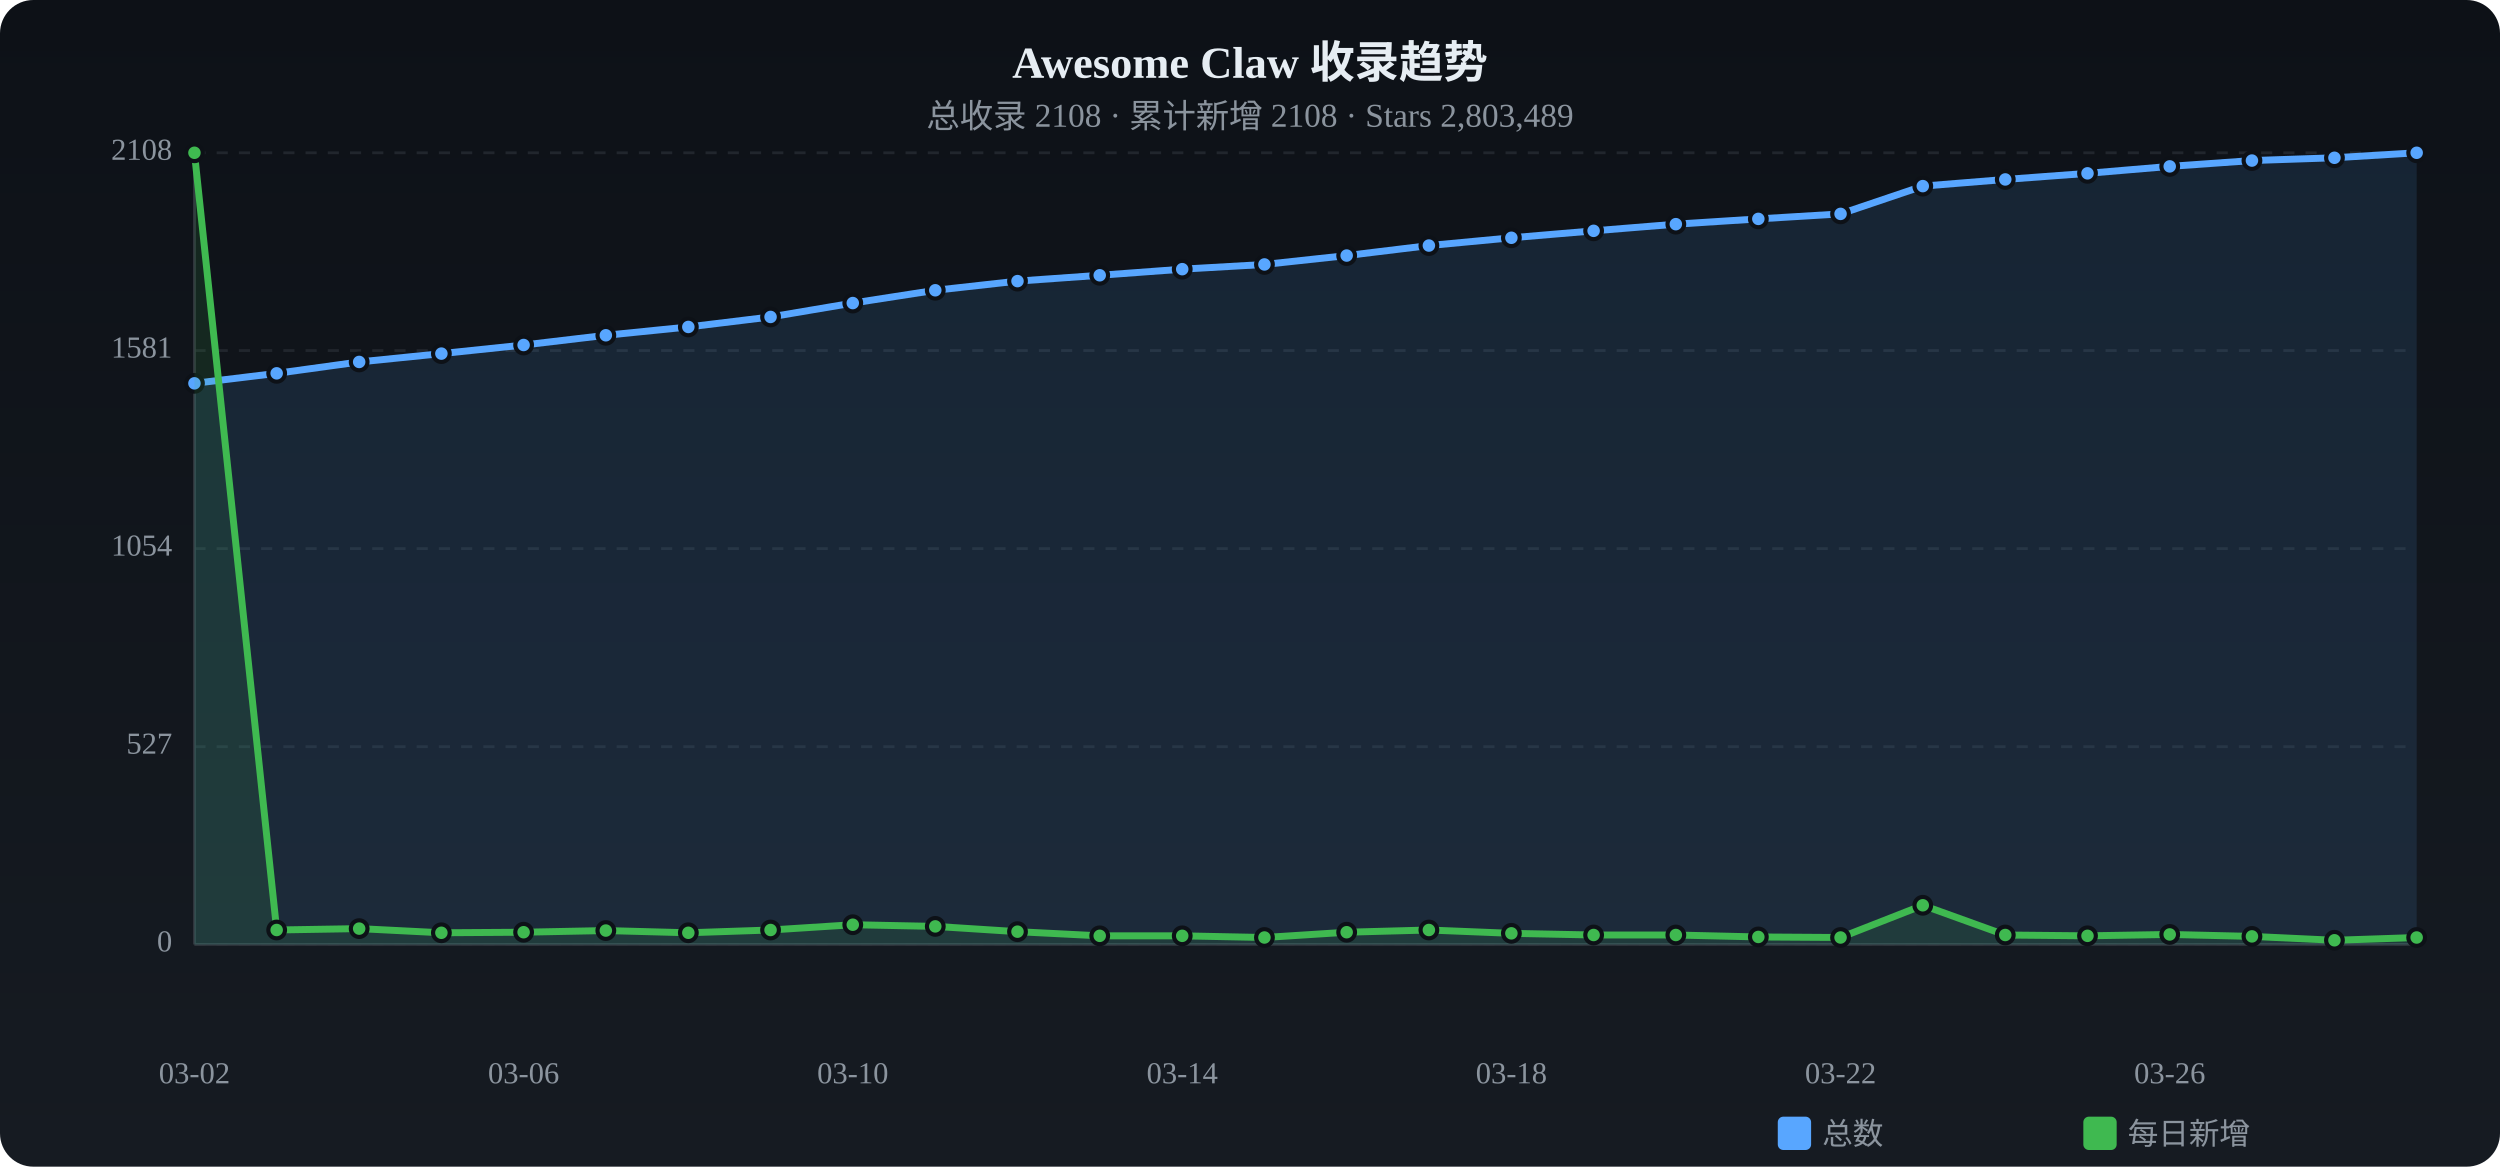
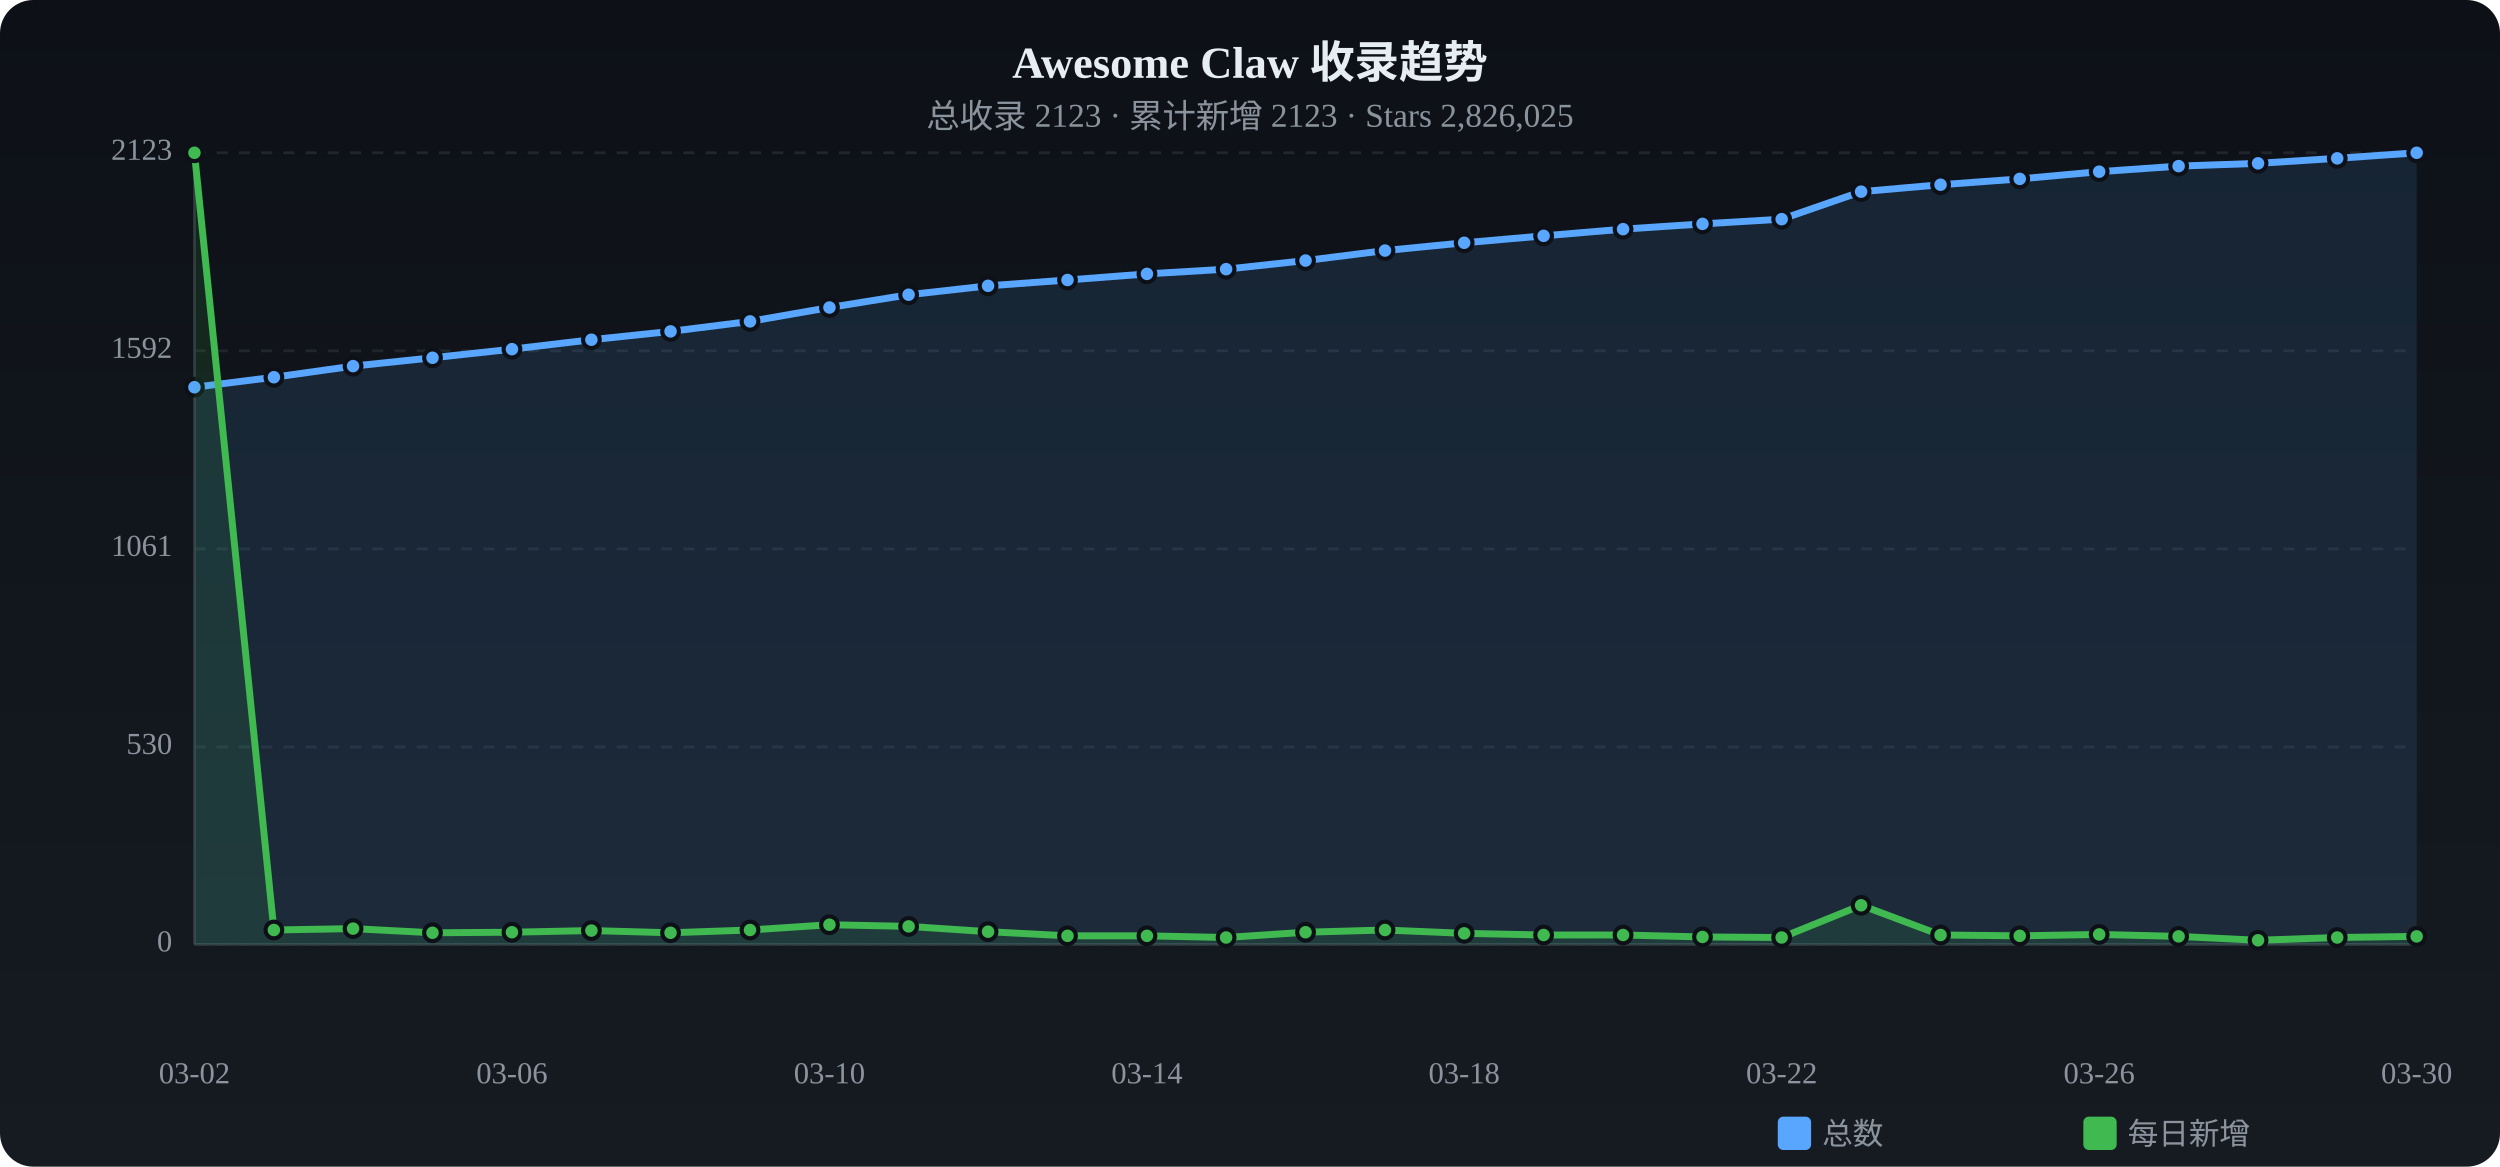
<svg xmlns="http://www.w3.org/2000/svg" viewBox="0 0 900 420" width="900" height="420">
  <defs>
    <linearGradient id="tbg" x1="0%" y1="0%" x2="0%" y2="100%">
      <stop offset="0%" stop-color="#0d1117" />
      <stop offset="100%" stop-color="#161b22" />
    </linearGradient>
  </defs>
  <rect width="900" height="420" rx="12" fill="url(#tbg)" />
  <text x="450.0" y="28" text-anchor="middle" fill="#e6edf3" font-size="16" font-weight="bold">Awesome Claw 收录趋势</text>
-   <text x="450.0" y="46" text-anchor="middle" fill="#8b949e" font-size="12">总收录 2108 · 累计新增 2108 · Stars 2,803,489</text>
+   <text x="450.0" y="46" text-anchor="middle" fill="#8b949e" font-size="12">总收录 2123 · 累计新增 2123 · Stars 2,826,025</text>
  <text x="62" y="340.0" text-anchor="end" fill="#8b949e" font-size="11" dominant-baseline="middle">0</text>
  <line x1="70" y1="340.0" x2="870" y2="340.0" stroke="#21262d" stroke-dasharray="4 4" />
-   <text x="62" y="268.8" text-anchor="end" fill="#8b949e" font-size="11" dominant-baseline="middle">527</text>
-   <line x1="70" y1="268.8" x2="870" y2="268.8" stroke="#21262d" stroke-dasharray="4 4" />
-   <text x="62" y="197.5" text-anchor="end" fill="#8b949e" font-size="11" dominant-baseline="middle">1054</text>
-   <line x1="70" y1="197.5" x2="870" y2="197.5" stroke="#21262d" stroke-dasharray="4 4" />
-   <text x="62" y="126.2" text-anchor="end" fill="#8b949e" font-size="11" dominant-baseline="middle">1581</text>
-   <line x1="70" y1="126.2" x2="870" y2="126.2" stroke="#21262d" stroke-dasharray="4 4" />
-   <text x="62" y="55.0" text-anchor="end" fill="#8b949e" font-size="11" dominant-baseline="middle">2108</text>
+   <text x="62" y="268.9" text-anchor="end" fill="#8b949e" font-size="11" dominant-baseline="middle">530</text>
+   <line x1="70" y1="268.9" x2="870" y2="268.9" stroke="#21262d" stroke-dasharray="4 4" />
+   <text x="62" y="197.6" text-anchor="end" fill="#8b949e" font-size="11" dominant-baseline="middle">1061</text>
+   <line x1="70" y1="197.6" x2="870" y2="197.6" stroke="#21262d" stroke-dasharray="4 4" />
+   <text x="62" y="126.3" text-anchor="end" fill="#8b949e" font-size="11" dominant-baseline="middle">1592</text>
+   <line x1="70" y1="126.3" x2="870" y2="126.3" stroke="#21262d" stroke-dasharray="4 4" />
+   <text x="62" y="55.0" text-anchor="end" fill="#8b949e" font-size="11" dominant-baseline="middle">2123</text>
  <line x1="70" y1="55.0" x2="870" y2="55.0" stroke="#21262d" stroke-dasharray="4 4" />
  <line x1="70" y1="55" x2="70" y2="340" stroke="#30363d" />
  <line x1="70" y1="340" x2="870" y2="340" stroke="#30363d" />
-   <path d="M70.0,138.0 L99.6,134.4 L129.3,130.3 L158.9,127.3 L188.5,124.2 L218.1,120.7 L247.8,117.7 L277.4,114.1 L307.0,109.1 L336.7,104.5 L366.3,101.2 L395.9,99.1 L425.6,96.9 L455.2,95.2 L484.8,92.0 L514.4,88.4 L544.1,85.6 L573.7,83.1 L603.3,80.7 L633.0,78.8 L662.6,77.0 L692.2,67.0 L721.9,64.6 L751.5,62.4 L781.1,59.9 L810.7,57.8 L840.4,56.8 L870.0,55.0 L870.0,340 L70.0,340 Z" fill="#58a6ff" opacity="0.12" />
-   <polyline points="70.0,138.0 99.6,134.4 129.3,130.3 158.9,127.3 188.5,124.2 218.1,120.7 247.8,117.7 277.4,114.1 307.0,109.1 336.7,104.5 366.3,101.2 395.9,99.1 425.6,96.9 455.2,95.2 484.8,92.0 514.4,88.4 544.1,85.6 573.7,83.1 603.3,80.7 633.0,78.8 662.6,77.0 692.2,67.0 721.9,64.6 751.5,62.4 781.1,59.9 810.7,57.8 840.4,56.8 870.0,55.0" fill="none" stroke="#58a6ff" stroke-width="2.5" stroke-linecap="round" stroke-linejoin="round" />
-   <circle cx="70.0" cy="138.0" r="3" fill="#58a6ff" stroke="#0d1117" stroke-width="1.5" />
-   <circle cx="99.6" cy="134.4" r="3" fill="#58a6ff" stroke="#0d1117" stroke-width="1.5" />
-   <circle cx="129.3" cy="130.3" r="3" fill="#58a6ff" stroke="#0d1117" stroke-width="1.5" />
-   <circle cx="158.9" cy="127.3" r="3" fill="#58a6ff" stroke="#0d1117" stroke-width="1.5" />
-   <circle cx="188.5" cy="124.2" r="3" fill="#58a6ff" stroke="#0d1117" stroke-width="1.5" />
-   <circle cx="218.1" cy="120.7" r="3" fill="#58a6ff" stroke="#0d1117" stroke-width="1.5" />
-   <circle cx="247.8" cy="117.7" r="3" fill="#58a6ff" stroke="#0d1117" stroke-width="1.5" />
-   <circle cx="277.4" cy="114.1" r="3" fill="#58a6ff" stroke="#0d1117" stroke-width="1.5" />
-   <circle cx="307.0" cy="109.1" r="3" fill="#58a6ff" stroke="#0d1117" stroke-width="1.5" />
-   <circle cx="336.7" cy="104.5" r="3" fill="#58a6ff" stroke="#0d1117" stroke-width="1.5" />
-   <circle cx="366.3" cy="101.2" r="3" fill="#58a6ff" stroke="#0d1117" stroke-width="1.5" />
-   <circle cx="395.9" cy="99.1" r="3" fill="#58a6ff" stroke="#0d1117" stroke-width="1.5" />
-   <circle cx="425.6" cy="96.9" r="3" fill="#58a6ff" stroke="#0d1117" stroke-width="1.5" />
-   <circle cx="455.2" cy="95.2" r="3" fill="#58a6ff" stroke="#0d1117" stroke-width="1.5" />
-   <circle cx="484.8" cy="92.0" r="3" fill="#58a6ff" stroke="#0d1117" stroke-width="1.5" />
-   <circle cx="514.4" cy="88.4" r="3" fill="#58a6ff" stroke="#0d1117" stroke-width="1.5" />
-   <circle cx="544.1" cy="85.6" r="3" fill="#58a6ff" stroke="#0d1117" stroke-width="1.5" />
-   <circle cx="573.7" cy="83.1" r="3" fill="#58a6ff" stroke="#0d1117" stroke-width="1.5" />
-   <circle cx="603.3" cy="80.7" r="3" fill="#58a6ff" stroke="#0d1117" stroke-width="1.5" />
-   <circle cx="633.0" cy="78.8" r="3" fill="#58a6ff" stroke="#0d1117" stroke-width="1.5" />
-   <circle cx="662.6" cy="77.0" r="3" fill="#58a6ff" stroke="#0d1117" stroke-width="1.5" />
-   <circle cx="692.2" cy="67.0" r="3" fill="#58a6ff" stroke="#0d1117" stroke-width="1.5" />
-   <circle cx="721.9" cy="64.6" r="3" fill="#58a6ff" stroke="#0d1117" stroke-width="1.5" />
-   <circle cx="751.5" cy="62.4" r="3" fill="#58a6ff" stroke="#0d1117" stroke-width="1.5" />
-   <circle cx="781.1" cy="59.9" r="3" fill="#58a6ff" stroke="#0d1117" stroke-width="1.5" />
-   <circle cx="810.7" cy="57.8" r="3" fill="#58a6ff" stroke="#0d1117" stroke-width="1.5" />
-   <circle cx="840.4" cy="56.8" r="3" fill="#58a6ff" stroke="#0d1117" stroke-width="1.5" />
+   <path d="M70.0,139.4 L98.6,135.8 L127.1,131.8 L155.7,128.8 L184.3,125.7 L212.9,122.3 L241.4,119.3 L270.0,115.7 L298.6,110.7 L327.1,106.1 L355.7,102.9 L384.3,100.8 L412.9,98.6 L441.4,96.9 L470.0,93.8 L498.6,90.2 L527.1,87.4 L555.7,84.9 L584.3,82.5 L612.9,80.6 L641.4,78.9 L670.0,69.0 L698.6,66.5 L727.1,64.4 L755.7,61.8 L784.3,59.8 L812.9,58.8 L841.4,57.0 L870.0,55.0 L870.0,340 L70.0,340 Z" fill="#58a6ff" opacity="0.12" />
+   <polyline points="70.0,139.4 98.6,135.8 127.1,131.8 155.7,128.8 184.3,125.7 212.9,122.3 241.4,119.3 270.0,115.7 298.6,110.7 327.1,106.1 355.7,102.9 384.3,100.8 412.9,98.6 441.4,96.9 470.0,93.8 498.6,90.2 527.1,87.4 555.7,84.9 584.3,82.5 612.9,80.6 641.4,78.9 670.0,69.0 698.6,66.5 727.1,64.4 755.7,61.8 784.3,59.8 812.9,58.8 841.4,57.0 870.0,55.0" fill="none" stroke="#58a6ff" stroke-width="2.5" stroke-linecap="round" stroke-linejoin="round" />
+   <circle cx="70.0" cy="139.4" r="3" fill="#58a6ff" stroke="#0d1117" stroke-width="1.5" />
+   <circle cx="98.6" cy="135.8" r="3" fill="#58a6ff" stroke="#0d1117" stroke-width="1.5" />
+   <circle cx="127.1" cy="131.8" r="3" fill="#58a6ff" stroke="#0d1117" stroke-width="1.5" />
+   <circle cx="155.7" cy="128.8" r="3" fill="#58a6ff" stroke="#0d1117" stroke-width="1.5" />
+   <circle cx="184.3" cy="125.7" r="3" fill="#58a6ff" stroke="#0d1117" stroke-width="1.5" />
+   <circle cx="212.9" cy="122.3" r="3" fill="#58a6ff" stroke="#0d1117" stroke-width="1.5" />
+   <circle cx="241.4" cy="119.3" r="3" fill="#58a6ff" stroke="#0d1117" stroke-width="1.5" />
+   <circle cx="270.0" cy="115.7" r="3" fill="#58a6ff" stroke="#0d1117" stroke-width="1.5" />
+   <circle cx="298.6" cy="110.7" r="3" fill="#58a6ff" stroke="#0d1117" stroke-width="1.5" />
+   <circle cx="327.1" cy="106.1" r="3" fill="#58a6ff" stroke="#0d1117" stroke-width="1.5" />
+   <circle cx="355.7" cy="102.9" r="3" fill="#58a6ff" stroke="#0d1117" stroke-width="1.5" />
+   <circle cx="384.3" cy="100.8" r="3" fill="#58a6ff" stroke="#0d1117" stroke-width="1.5" />
+   <circle cx="412.9" cy="98.6" r="3" fill="#58a6ff" stroke="#0d1117" stroke-width="1.5" />
+   <circle cx="441.4" cy="96.9" r="3" fill="#58a6ff" stroke="#0d1117" stroke-width="1.5" />
+   <circle cx="470.0" cy="93.8" r="3" fill="#58a6ff" stroke="#0d1117" stroke-width="1.5" />
+   <circle cx="498.6" cy="90.2" r="3" fill="#58a6ff" stroke="#0d1117" stroke-width="1.5" />
+   <circle cx="527.1" cy="87.4" r="3" fill="#58a6ff" stroke="#0d1117" stroke-width="1.5" />
+   <circle cx="555.7" cy="84.9" r="3" fill="#58a6ff" stroke="#0d1117" stroke-width="1.5" />
+   <circle cx="584.3" cy="82.5" r="3" fill="#58a6ff" stroke="#0d1117" stroke-width="1.5" />
+   <circle cx="612.9" cy="80.6" r="3" fill="#58a6ff" stroke="#0d1117" stroke-width="1.5" />
+   <circle cx="641.4" cy="78.9" r="3" fill="#58a6ff" stroke="#0d1117" stroke-width="1.5" />
+   <circle cx="670.0" cy="69.0" r="3" fill="#58a6ff" stroke="#0d1117" stroke-width="1.5" />
+   <circle cx="698.6" cy="66.5" r="3" fill="#58a6ff" stroke="#0d1117" stroke-width="1.5" />
+   <circle cx="727.1" cy="64.4" r="3" fill="#58a6ff" stroke="#0d1117" stroke-width="1.5" />
+   <circle cx="755.7" cy="61.8" r="3" fill="#58a6ff" stroke="#0d1117" stroke-width="1.5" />
+   <circle cx="784.3" cy="59.8" r="3" fill="#58a6ff" stroke="#0d1117" stroke-width="1.5" />
+   <circle cx="812.9" cy="58.8" r="3" fill="#58a6ff" stroke="#0d1117" stroke-width="1.5" />
+   <circle cx="841.4" cy="57.0" r="3" fill="#58a6ff" stroke="#0d1117" stroke-width="1.5" />
  <circle cx="870.0" cy="55.0" r="3" fill="#58a6ff" stroke="#0d1117" stroke-width="1.5" />
-   <path d="M70.0,55.0 L99.6,334.8 L129.3,334.3 L158.9,335.8 L188.5,335.6 L218.1,335.0 L247.8,335.8 L277.4,334.8 L307.0,332.9 L336.7,333.5 L366.3,335.4 L395.9,336.9 L425.6,336.9 L455.2,337.5 L484.8,335.6 L514.4,334.8 L544.1,336.0 L573.7,336.6 L603.3,336.6 L633.0,337.3 L662.6,337.5 L692.2,325.9 L721.9,336.6 L751.5,336.9 L781.1,336.4 L810.7,337.1 L840.4,338.5 L870.0,337.5 L870.0,340 L70.0,340 Z" fill="#3fb950" opacity="0.12" />
-   <polyline points="70.0,55.0 99.6,334.8 129.3,334.3 158.9,335.8 188.5,335.6 218.1,335.0 247.8,335.8 277.4,334.8 307.0,332.9 336.7,333.5 366.3,335.4 395.9,336.9 425.6,336.9 455.2,337.5 484.8,335.6 514.4,334.8 544.1,336.0 573.7,336.6 603.3,336.6 633.0,337.3 662.6,337.5 692.2,325.9 721.9,336.6 751.5,336.9 781.1,336.4 810.7,337.1 840.4,338.5 870.0,337.5" fill="none" stroke="#3fb950" stroke-width="2.5" stroke-linecap="round" stroke-linejoin="round" />
+   <path d="M70.0,55.0 L98.6,334.8 L127.1,334.3 L155.7,335.8 L184.3,335.6 L212.9,335.0 L241.4,335.8 L270.0,334.8 L298.6,332.9 L327.1,333.5 L355.7,335.4 L384.3,336.9 L412.9,336.9 L441.4,337.5 L470.0,335.6 L498.6,334.8 L527.1,336.0 L555.7,336.6 L584.3,336.6 L612.9,337.3 L641.4,337.5 L670.0,325.9 L698.6,336.6 L727.1,336.9 L755.7,336.4 L784.3,337.1 L812.9,338.5 L841.4,337.5 L870.0,337.1 L870.0,340 L70.0,340 Z" fill="#3fb950" opacity="0.12" />
+   <polyline points="70.0,55.0 98.6,334.8 127.1,334.3 155.7,335.8 184.3,335.6 212.9,335.0 241.4,335.8 270.0,334.8 298.6,332.9 327.1,333.5 355.7,335.4 384.3,336.9 412.9,336.9 441.4,337.5 470.0,335.6 498.6,334.8 527.1,336.0 555.7,336.6 584.3,336.6 612.9,337.3 641.4,337.5 670.0,325.9 698.6,336.6 727.1,336.9 755.7,336.4 784.3,337.1 812.9,338.5 841.4,337.5 870.0,337.1" fill="none" stroke="#3fb950" stroke-width="2.5" stroke-linecap="round" stroke-linejoin="round" />
  <circle cx="70.0" cy="55.0" r="3" fill="#3fb950" stroke="#0d1117" stroke-width="1.5" />
-   <circle cx="99.6" cy="334.8" r="3" fill="#3fb950" stroke="#0d1117" stroke-width="1.5" />
-   <circle cx="129.3" cy="334.3" r="3" fill="#3fb950" stroke="#0d1117" stroke-width="1.5" />
-   <circle cx="158.9" cy="335.8" r="3" fill="#3fb950" stroke="#0d1117" stroke-width="1.5" />
-   <circle cx="188.5" cy="335.6" r="3" fill="#3fb950" stroke="#0d1117" stroke-width="1.5" />
-   <circle cx="218.1" cy="335.0" r="3" fill="#3fb950" stroke="#0d1117" stroke-width="1.5" />
-   <circle cx="247.8" cy="335.8" r="3" fill="#3fb950" stroke="#0d1117" stroke-width="1.5" />
-   <circle cx="277.4" cy="334.8" r="3" fill="#3fb950" stroke="#0d1117" stroke-width="1.5" />
-   <circle cx="307.0" cy="332.9" r="3" fill="#3fb950" stroke="#0d1117" stroke-width="1.5" />
-   <circle cx="336.7" cy="333.5" r="3" fill="#3fb950" stroke="#0d1117" stroke-width="1.5" />
-   <circle cx="366.3" cy="335.4" r="3" fill="#3fb950" stroke="#0d1117" stroke-width="1.5" />
-   <circle cx="395.9" cy="336.9" r="3" fill="#3fb950" stroke="#0d1117" stroke-width="1.5" />
-   <circle cx="425.6" cy="336.9" r="3" fill="#3fb950" stroke="#0d1117" stroke-width="1.5" />
-   <circle cx="455.2" cy="337.5" r="3" fill="#3fb950" stroke="#0d1117" stroke-width="1.5" />
-   <circle cx="484.8" cy="335.6" r="3" fill="#3fb950" stroke="#0d1117" stroke-width="1.5" />
-   <circle cx="514.4" cy="334.8" r="3" fill="#3fb950" stroke="#0d1117" stroke-width="1.5" />
-   <circle cx="544.1" cy="336.0" r="3" fill="#3fb950" stroke="#0d1117" stroke-width="1.5" />
-   <circle cx="573.7" cy="336.6" r="3" fill="#3fb950" stroke="#0d1117" stroke-width="1.5" />
-   <circle cx="603.3" cy="336.6" r="3" fill="#3fb950" stroke="#0d1117" stroke-width="1.5" />
-   <circle cx="633.0" cy="337.3" r="3" fill="#3fb950" stroke="#0d1117" stroke-width="1.5" />
-   <circle cx="662.6" cy="337.5" r="3" fill="#3fb950" stroke="#0d1117" stroke-width="1.5" />
-   <circle cx="692.2" cy="325.9" r="3" fill="#3fb950" stroke="#0d1117" stroke-width="1.5" />
-   <circle cx="721.9" cy="336.6" r="3" fill="#3fb950" stroke="#0d1117" stroke-width="1.5" />
-   <circle cx="751.5" cy="336.9" r="3" fill="#3fb950" stroke="#0d1117" stroke-width="1.5" />
-   <circle cx="781.1" cy="336.4" r="3" fill="#3fb950" stroke="#0d1117" stroke-width="1.5" />
-   <circle cx="810.7" cy="337.1" r="3" fill="#3fb950" stroke="#0d1117" stroke-width="1.5" />
-   <circle cx="840.4" cy="338.5" r="3" fill="#3fb950" stroke="#0d1117" stroke-width="1.5" />
-   <circle cx="870.0" cy="337.5" r="3" fill="#3fb950" stroke="#0d1117" stroke-width="1.5" />
+   <circle cx="98.6" cy="334.8" r="3" fill="#3fb950" stroke="#0d1117" stroke-width="1.5" />
+   <circle cx="127.1" cy="334.3" r="3" fill="#3fb950" stroke="#0d1117" stroke-width="1.5" />
+   <circle cx="155.7" cy="335.8" r="3" fill="#3fb950" stroke="#0d1117" stroke-width="1.5" />
+   <circle cx="184.3" cy="335.6" r="3" fill="#3fb950" stroke="#0d1117" stroke-width="1.5" />
+   <circle cx="212.9" cy="335.0" r="3" fill="#3fb950" stroke="#0d1117" stroke-width="1.5" />
+   <circle cx="241.4" cy="335.8" r="3" fill="#3fb950" stroke="#0d1117" stroke-width="1.5" />
+   <circle cx="270.0" cy="334.8" r="3" fill="#3fb950" stroke="#0d1117" stroke-width="1.5" />
+   <circle cx="298.6" cy="332.9" r="3" fill="#3fb950" stroke="#0d1117" stroke-width="1.5" />
+   <circle cx="327.1" cy="333.5" r="3" fill="#3fb950" stroke="#0d1117" stroke-width="1.5" />
+   <circle cx="355.7" cy="335.4" r="3" fill="#3fb950" stroke="#0d1117" stroke-width="1.5" />
+   <circle cx="384.3" cy="336.9" r="3" fill="#3fb950" stroke="#0d1117" stroke-width="1.5" />
+   <circle cx="412.9" cy="336.9" r="3" fill="#3fb950" stroke="#0d1117" stroke-width="1.5" />
+   <circle cx="441.4" cy="337.5" r="3" fill="#3fb950" stroke="#0d1117" stroke-width="1.5" />
+   <circle cx="470.0" cy="335.6" r="3" fill="#3fb950" stroke="#0d1117" stroke-width="1.5" />
+   <circle cx="498.6" cy="334.8" r="3" fill="#3fb950" stroke="#0d1117" stroke-width="1.5" />
+   <circle cx="527.1" cy="336.0" r="3" fill="#3fb950" stroke="#0d1117" stroke-width="1.5" />
+   <circle cx="555.7" cy="336.6" r="3" fill="#3fb950" stroke="#0d1117" stroke-width="1.5" />
+   <circle cx="584.3" cy="336.6" r="3" fill="#3fb950" stroke="#0d1117" stroke-width="1.5" />
+   <circle cx="612.9" cy="337.3" r="3" fill="#3fb950" stroke="#0d1117" stroke-width="1.5" />
+   <circle cx="641.4" cy="337.5" r="3" fill="#3fb950" stroke="#0d1117" stroke-width="1.5" />
+   <circle cx="670.0" cy="325.9" r="3" fill="#3fb950" stroke="#0d1117" stroke-width="1.5" />
+   <circle cx="698.6" cy="336.6" r="3" fill="#3fb950" stroke="#0d1117" stroke-width="1.5" />
+   <circle cx="727.1" cy="336.9" r="3" fill="#3fb950" stroke="#0d1117" stroke-width="1.5" />
+   <circle cx="755.7" cy="336.4" r="3" fill="#3fb950" stroke="#0d1117" stroke-width="1.5" />
+   <circle cx="784.3" cy="337.1" r="3" fill="#3fb950" stroke="#0d1117" stroke-width="1.5" />
+   <circle cx="812.9" cy="338.5" r="3" fill="#3fb950" stroke="#0d1117" stroke-width="1.5" />
+   <circle cx="841.4" cy="337.5" r="3" fill="#3fb950" stroke="#0d1117" stroke-width="1.5" />
+   <circle cx="870.0" cy="337.1" r="3" fill="#3fb950" stroke="#0d1117" stroke-width="1.5" />
  <text x="70.0" y="390" text-anchor="middle" fill="#8b949e" font-size="11">03-02</text>
-   <text x="188.5" y="390" text-anchor="middle" fill="#8b949e" font-size="11">03-06</text>
-   <text x="307.0" y="390" text-anchor="middle" fill="#8b949e" font-size="11">03-10</text>
-   <text x="425.6" y="390" text-anchor="middle" fill="#8b949e" font-size="11">03-14</text>
-   <text x="544.1" y="390" text-anchor="middle" fill="#8b949e" font-size="11">03-18</text>
-   <text x="662.6" y="390" text-anchor="middle" fill="#8b949e" font-size="11">03-22</text>
-   <text x="781.1" y="390" text-anchor="middle" fill="#8b949e" font-size="11">03-26</text>
+   <text x="184.3" y="390" text-anchor="middle" fill="#8b949e" font-size="11">03-06</text>
+   <text x="298.6" y="390" text-anchor="middle" fill="#8b949e" font-size="11">03-10</text>
+   <text x="412.9" y="390" text-anchor="middle" fill="#8b949e" font-size="11">03-14</text>
+   <text x="527.1" y="390" text-anchor="middle" fill="#8b949e" font-size="11">03-18</text>
+   <text x="641.4" y="390" text-anchor="middle" fill="#8b949e" font-size="11">03-22</text>
+   <text x="755.7" y="390" text-anchor="middle" fill="#8b949e" font-size="11">03-26</text>
+   <text x="870.0" y="390" text-anchor="middle" fill="#8b949e" font-size="11">03-30</text>
  <rect x="640" y="402" width="12" height="12" rx="2" fill="#58a6ff" />
  <text x="656" y="412" fill="#8b949e" font-size="11">总数</text>
  <rect x="750" y="402" width="12" height="12" rx="2" fill="#3fb950" />
  <text x="766" y="412" fill="#8b949e" font-size="11">每日新增</text>
</svg>
